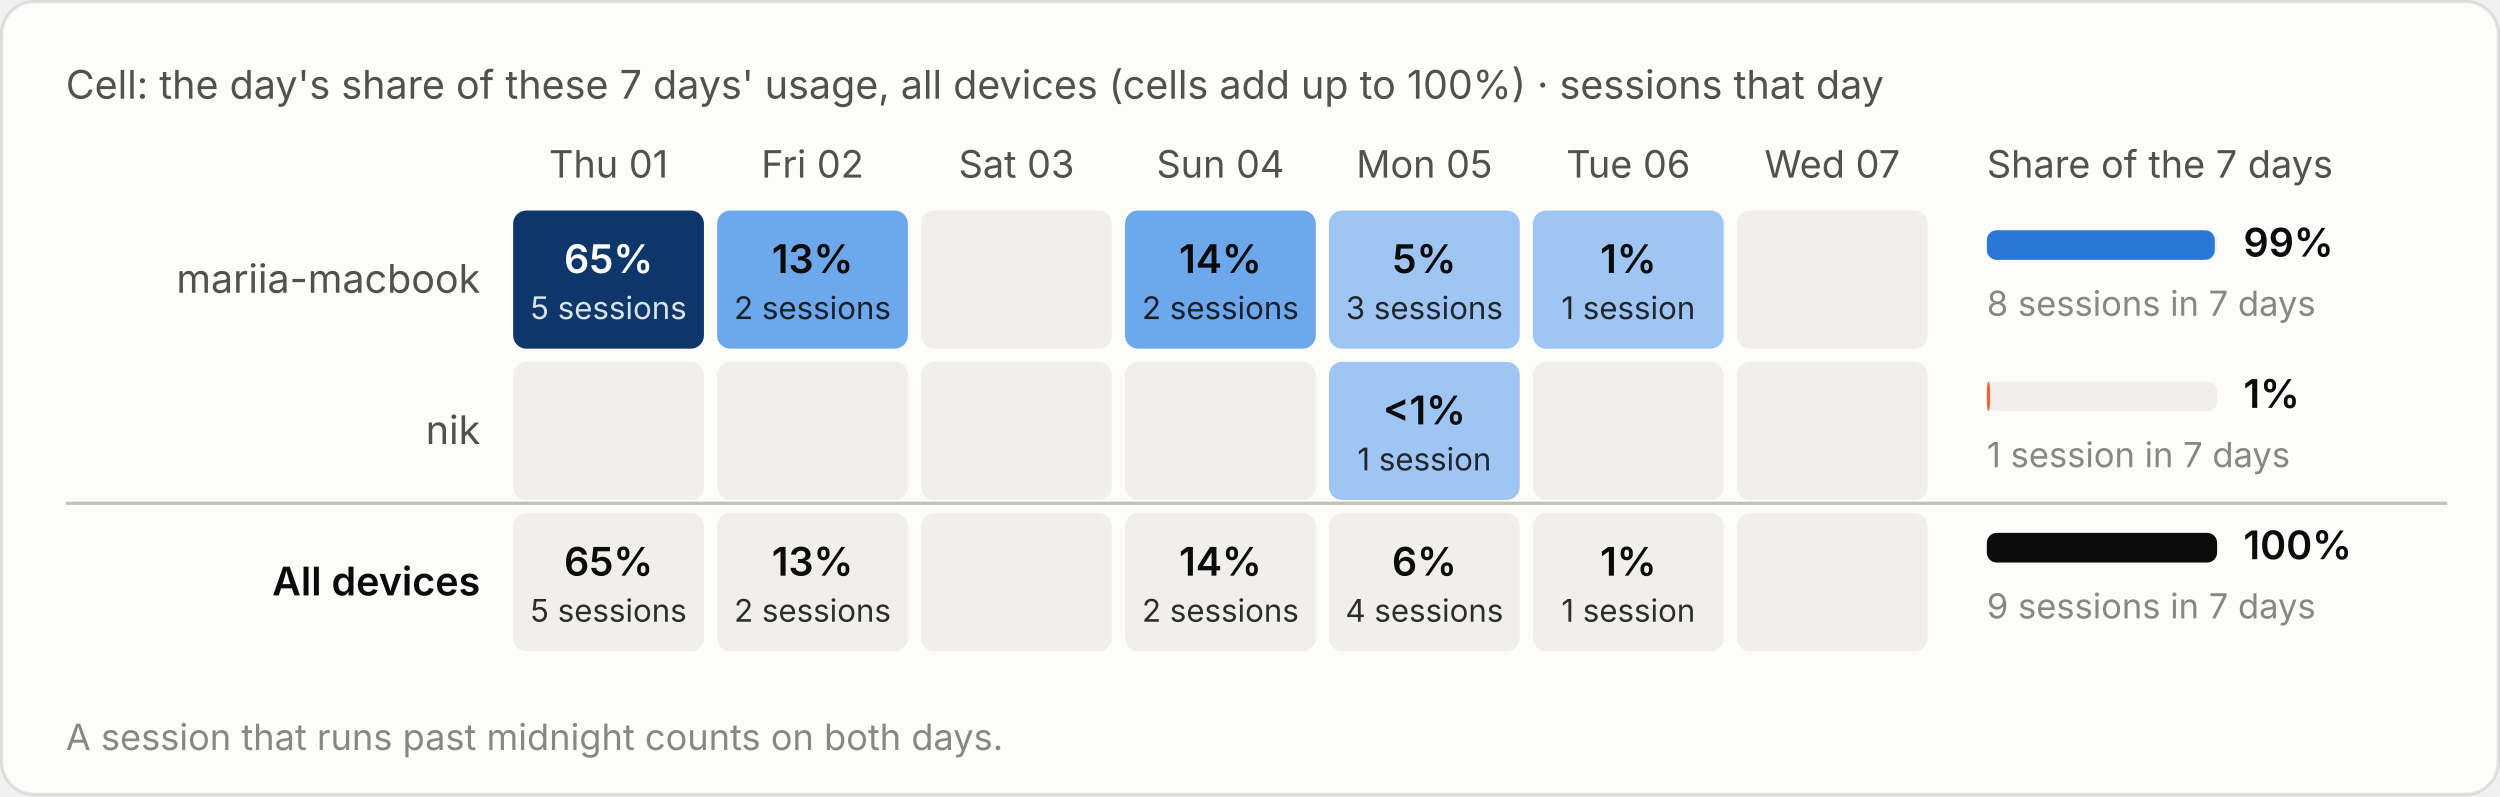
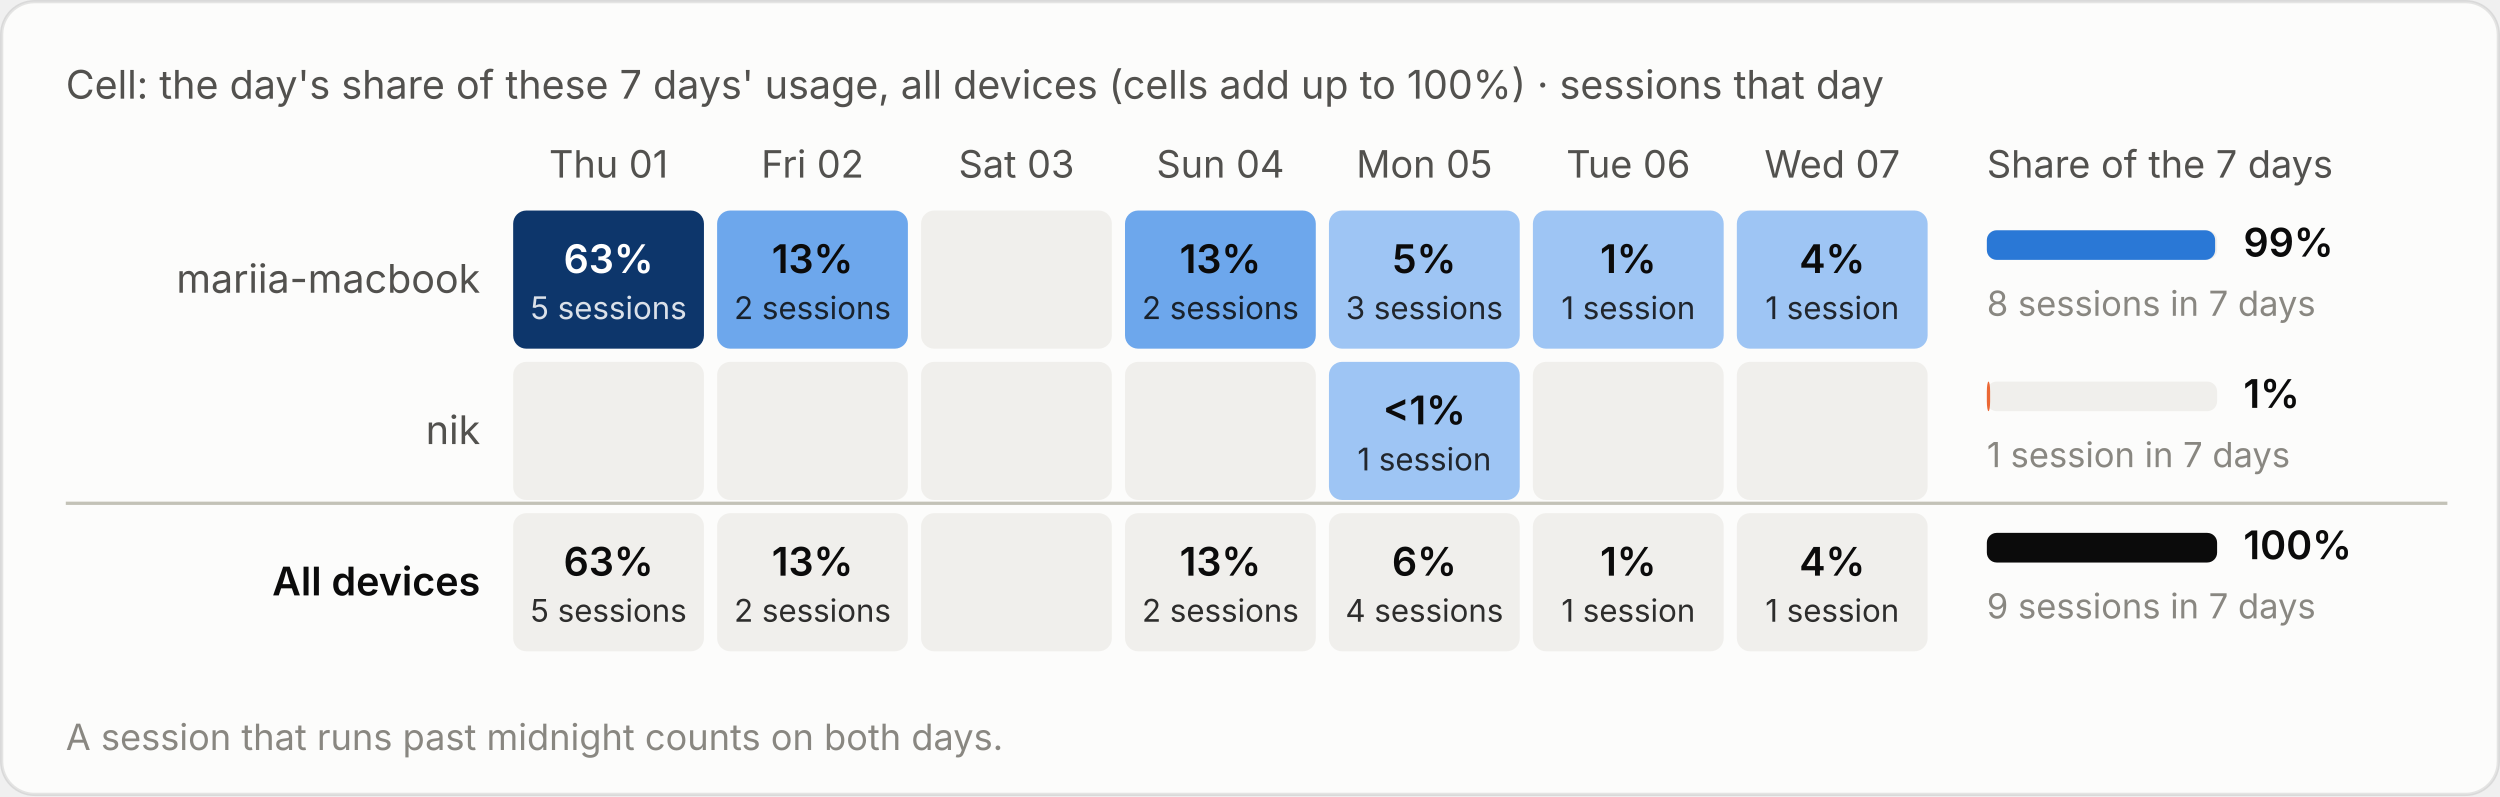
<svg xmlns="http://www.w3.org/2000/svg" viewBox="0 0 760 242" width="760" height="242" role="img" aria-label="Cell: the day's share of these 7 days' usage, all devices (cells add up to 100%) · sessions that day">
  <style>text{font-family:system-ui,-apple-system,"Segoe UI",sans-serif;font-variant-numeric:tabular-nums}.bg{fill:#fcfcfb;stroke:rgba(11,11,11,.10)}.tp{fill:#0b0b0b}.ts{fill:#52514e}.tm{fill:#898781}.grid{stroke:#e1e0d9;stroke-width:1}.base{stroke:#c3c2b7;stroke-width:1}.so{fill:#b5b3ad}.lo{stroke:#b5b3ad}.qe{fill:#f0efec}.ring{stroke:#fcfcfb}.area{fill-opacity:.1}.s0{fill:#2a78d6}.l0{stroke:#2a78d6}.s1{fill:#eb6834}.l1{stroke:#eb6834}.s2{fill:#1baf7a}.l2{stroke:#1baf7a}.s3{fill:#eda100}.l3{stroke:#eda100}.s4{fill:#e87ba4}.l4{stroke:#e87ba4}.s5{fill:#008300}.l5{stroke:#008300}.s6{fill:#4a3aa7}.l6{stroke:#4a3aa7}.s7{fill:#e34948}.l7{stroke:#e34948}.q0{fill:#cde2fb}.q1{fill:#9ec5f4}.q2{fill:#6da7ec}.q3{fill:#3987e5}.q4{fill:#256abf}.q5{fill:#184f95}.q6{fill:#0d366b}.r0{fill:#f8d4d4}.r1{fill:#ec8f8f}.r2{fill:#c42f2f}.a0{fill:#fbe3e3}.a1{fill:#f5b8b8}.a2{fill:#ec8f8f}.a3{fill:#d65252}.a4{fill:#a82525}.tq0{fill:#0b0b0b}.tq1{fill:#0b0b0b}.tq2{fill:#0b0b0b}.tq3{fill:#ffffff}.tq4{fill:#ffffff}.tq5{fill:#ffffff}.tq6{fill:#ffffff}.tr0{fill:#0b0b0b}.tr1{fill:#0b0b0b}.tr2{fill:#ffffff}.ta0{fill:#0b0b0b}.ta1{fill:#0b0b0b}.ta2{fill:#0b0b0b}.ta3{fill:#ffffff}.ta4{fill:#ffffff}.tw{fill:#ffffff}@media (prefers-color-scheme:dark){.bg{fill:#1a1a19;stroke:rgba(255,255,255,.10)}.tp{fill:#fff}.ts{fill:#c3c2b7}.tm{fill:#898781}.grid{stroke:#2c2c2a}.base{stroke:#383835}.so{fill:#5c5b57}.lo{stroke:#5c5b57}.qe{fill:#262624}.ring{stroke:#1a1a19}.s0{fill:#3987e5}.l0{stroke:#3987e5}.s1{fill:#d95926}.l1{stroke:#d95926}.s2{fill:#199e70}.l2{stroke:#199e70}.s3{fill:#c98500}.l3{stroke:#c98500}.s4{fill:#d55181}.l4{stroke:#d55181}.s5{fill:#008300}.l5{stroke:#008300}.s6{fill:#9085e9}.l6{stroke:#9085e9}.s7{fill:#e66767}.l7{stroke:#e66767}.q0{fill:#16263a}.q1{fill:#123a66}.q2{fill:#184f95}.q3{fill:#256abf}.q4{fill:#3987e5}.q5{fill:#6da7ec}.q6{fill:#b7d3f6}.r0{fill:#4a2023}.r1{fill:#8c2c2f}.r2{fill:#e25555}.a0{fill:#3a1a1c}.a1{fill:#5e2427}.a2{fill:#8c2c2f}.a3{fill:#c43c3f}.a4{fill:#f07070}.tq0{fill:#ffffff}.tq1{fill:#ffffff}.tq2{fill:#ffffff}.tq3{fill:#ffffff}.tq4{fill:#ffffff}.tq5{fill:#0b0b0b}.tq6{fill:#0b0b0b}.tr0{fill:#ffffff}.tr1{fill:#ffffff}.tr2{fill:#ffffff}.ta0{fill:#ffffff}.ta1{fill:#ffffff}.ta2{fill:#ffffff}.ta3{fill:#ffffff}.ta4{fill:#0b0b0b}.tw{fill:#ffffff}}</style>
  <rect class="bg" x=".5" y=".5" width="759" height="241" rx="10" />
  <text class="ts" x="20" y="30" font-size="12">Cell: the day's share of these 7 days' usage, all devices (cells add up to 100%) · sessions that day</text>
  <g transform="translate(0,-20)">
    <text class="ts" x="185.0" y="74" font-size="11.5" text-anchor="middle">Thu 01</text>
    <text class="ts" x="247.0" y="74" font-size="11.5" text-anchor="middle">Fri 02</text>
    <text class="ts" x="309.0" y="74" font-size="11.5" text-anchor="middle">Sat 03</text>
    <text class="ts" x="371.0" y="74" font-size="11.5" text-anchor="middle">Sun 04</text>
    <text class="ts" x="433.0" y="74" font-size="11.5" text-anchor="middle">Mon 05</text>
    <text class="ts" x="495.0" y="74" font-size="11.5" text-anchor="middle">Tue 06</text>
    <text class="ts" x="557.0" y="74" font-size="11.5" text-anchor="middle">Wed 07</text>
    <text class="ts" x="604" y="74" font-size="11.5">Share of the 7 days</text>
    <text class="ts" x="146" y="109.0" font-size="12" text-anchor="end">mariia-macbook</text>
    <rect class="q6" x="156.0" y="84" width="58" height="42" rx="4" />
-     <text class="tq6" x="185.0" y="103.0" font-size="12" font-weight="600" text-anchor="middle">65%</text>
+     <text class="tq6" x="185.0" y="103.0" font-size="12" font-weight="600" text-anchor="middle">63%</text>
    <text class="tq6" x="185.0" y="117.0" font-size="9.5" text-anchor="middle" opacity=".85">5 sessions</text>
    <rect class="q2" x="218.0" y="84" width="58" height="42" rx="4" />
    <text class="tq2" x="247.0" y="103.0" font-size="12" font-weight="600" text-anchor="middle">13%</text>
    <text class="tq2" x="247.0" y="117.0" font-size="9.5" text-anchor="middle" opacity=".85">2 sessions</text>
    <rect class="qe" x="280.0" y="84" width="58" height="42" rx="4" />
    <rect class="q2" x="342.0" y="84" width="58" height="42" rx="4" />
-     <text class="tq2" x="371.0" y="103.0" font-size="12" font-weight="600" text-anchor="middle">14%</text>
+     <text class="tq2" x="371.0" y="103.0" font-size="12" font-weight="600" text-anchor="middle">13%</text>
    <text class="tq2" x="371.0" y="117.0" font-size="9.5" text-anchor="middle" opacity=".85">2 sessions</text>
    <rect class="q1" x="404.0" y="84" width="58" height="42" rx="4" />
    <text class="tq1" x="433.0" y="103.0" font-size="12" font-weight="600" text-anchor="middle">5%</text>
    <text class="tq1" x="433.0" y="117.0" font-size="9.5" text-anchor="middle" opacity=".85">3 sessions</text>
    <rect class="q1" x="466.0" y="84" width="58" height="42" rx="4" />
    <text class="tq1" x="495.0" y="103.0" font-size="12" font-weight="600" text-anchor="middle">1%</text>
    <text class="tq1" x="495.0" y="117.0" font-size="9.5" text-anchor="middle" opacity=".85">1 session</text>
-     <rect class="qe" x="528.0" y="84" width="58" height="42" rx="4" />
+     <rect class="q1" x="528.0" y="84" width="58" height="42" rx="4" />
+     <text class="tq1" x="557.0" y="103.0" font-size="12" font-weight="600" text-anchor="middle">4%</text>
+     <text class="tq1" x="557.0" y="117.0" font-size="9.5" text-anchor="middle" opacity=".85">1 session</text>
    <rect class="qe" x="604" y="90.0" width="70" height="9" rx="3" />
-     <rect class="s0" x="604" y="90.0" width="69.3" height="9" rx="3" />
+     <rect class="s0" x="604" y="90.0" width="69.4" height="9" rx="3" />
    <text class="tp" x="682" y="98.0" font-size="12" font-weight="600">99%</text>
    <text class="tm" x="604" y="116.0" font-size="10.5">8 sessions in 7 days</text>
    <text class="ts" x="146" y="155.0" font-size="12" text-anchor="end">nik</text>
    <rect class="qe" x="156.0" y="130" width="58" height="42" rx="4" />
    <rect class="qe" x="218.0" y="130" width="58" height="42" rx="4" />
    <rect class="qe" x="280.0" y="130" width="58" height="42" rx="4" />
    <rect class="qe" x="342.0" y="130" width="58" height="42" rx="4" />
    <rect class="q1" x="404.0" y="130" width="58" height="42" rx="4" />
    <text class="tq1" x="433.0" y="149.0" font-size="12" font-weight="600" text-anchor="middle">&lt;1%</text>
    <text class="tq1" x="433.0" y="163.0" font-size="9.5" text-anchor="middle" opacity=".85">1 session</text>
    <rect class="qe" x="466.0" y="130" width="58" height="42" rx="4" />
    <rect class="qe" x="528.0" y="130" width="58" height="42" rx="4" />
    <rect class="qe" x="604" y="136.0" width="70" height="9" rx="3" />
    <rect class="s1" x="604" y="136.0" width="1.0" height="9" rx="3" />
    <text class="tp" x="682" y="144.0" font-size="12" font-weight="600">1%</text>
    <text class="tm" x="604" y="162.0" font-size="10.5">1 session in 7 days</text>
    <line class="base" x1="20" x2="744" y1="173" y2="173" />
    <text class="tp" x="146" y="201.0" font-size="12" text-anchor="end" font-weight="600">All devices</text>
    <rect class="qe" x="156.0" y="176" width="58" height="42" rx="4" />
-     <text class="tp" x="185.0" y="195.0" font-size="12" font-weight="600" text-anchor="middle">65%</text>
+     <text class="tp" x="185.0" y="195.0" font-size="12" font-weight="600" text-anchor="middle">63%</text>
    <text class="tp" x="185.0" y="209.0" font-size="9.5" text-anchor="middle" opacity=".85">5 sessions</text>
    <rect class="qe" x="218.0" y="176" width="58" height="42" rx="4" />
    <text class="tp" x="247.0" y="195.0" font-size="12" font-weight="600" text-anchor="middle">13%</text>
    <text class="tp" x="247.0" y="209.0" font-size="9.5" text-anchor="middle" opacity=".85">2 sessions</text>
    <rect class="qe" x="280.0" y="176" width="58" height="42" rx="4" />
    <rect class="qe" x="342.0" y="176" width="58" height="42" rx="4" />
-     <text class="tp" x="371.0" y="195.0" font-size="12" font-weight="600" text-anchor="middle">14%</text>
+     <text class="tp" x="371.0" y="195.0" font-size="12" font-weight="600" text-anchor="middle">13%</text>
    <text class="tp" x="371.0" y="209.0" font-size="9.5" text-anchor="middle" opacity=".85">2 sessions</text>
    <rect class="qe" x="404.0" y="176" width="58" height="42" rx="4" />
    <text class="tp" x="433.0" y="195.0" font-size="12" font-weight="600" text-anchor="middle">6%</text>
    <text class="tp" x="433.0" y="209.0" font-size="9.5" text-anchor="middle" opacity=".85">4 sessions</text>
    <rect class="qe" x="466.0" y="176" width="58" height="42" rx="4" />
    <text class="tp" x="495.0" y="195.0" font-size="12" font-weight="600" text-anchor="middle">1%</text>
    <text class="tp" x="495.0" y="209.0" font-size="9.5" text-anchor="middle" opacity=".85">1 session</text>
    <rect class="qe" x="528.0" y="176" width="58" height="42" rx="4" />
+     <text class="tp" x="557.0" y="195.0" font-size="12" font-weight="600" text-anchor="middle">4%</text>
+     <text class="tp" x="557.0" y="209.0" font-size="9.5" text-anchor="middle" opacity=".85">1 session</text>
    <rect class="qe" x="604" y="182.0" width="70" height="9" rx="3" />
    <rect class="tp" x="604" y="182.0" width="70.0" height="9" rx="3" />
    <text class="tp" x="682" y="190.0" font-size="12" font-weight="600">100%</text>
    <text class="tm" x="604" y="208.0" font-size="10.5">9 sessions in 7 days</text>
    <text class="tm" x="20" y="248" font-size="11">A session that runs past midnight counts on both days.</text>
  </g>
</svg>
